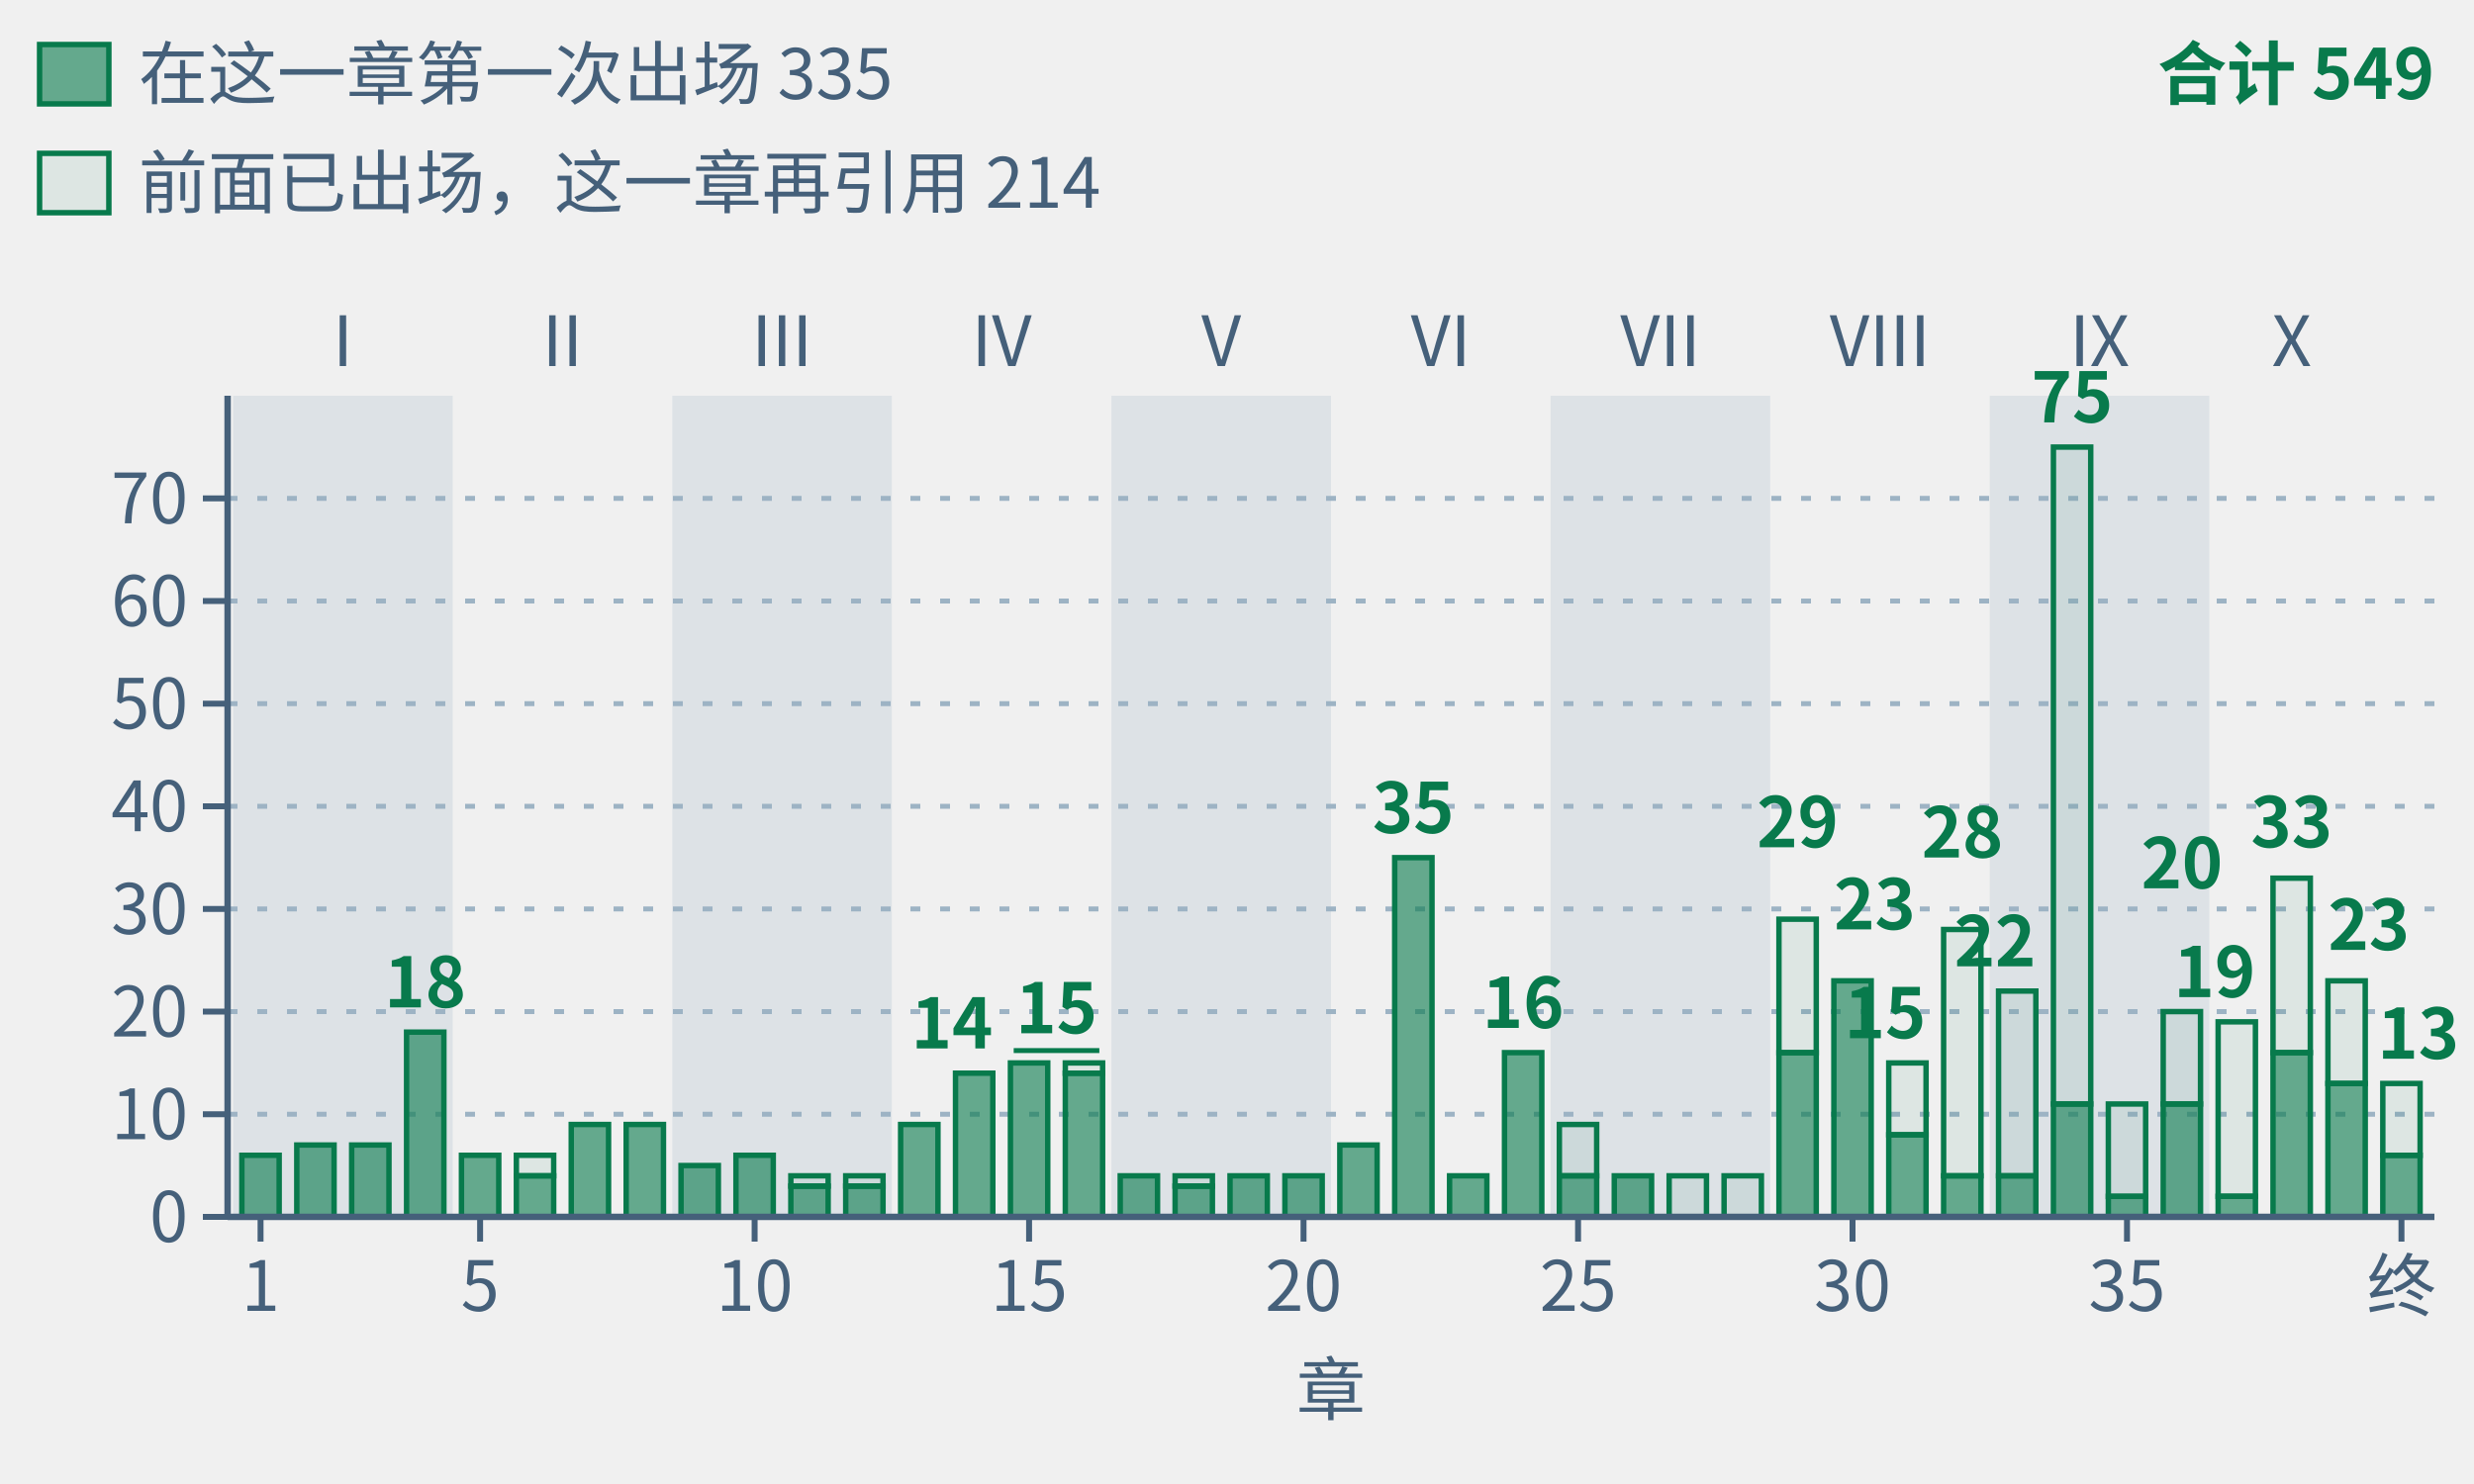
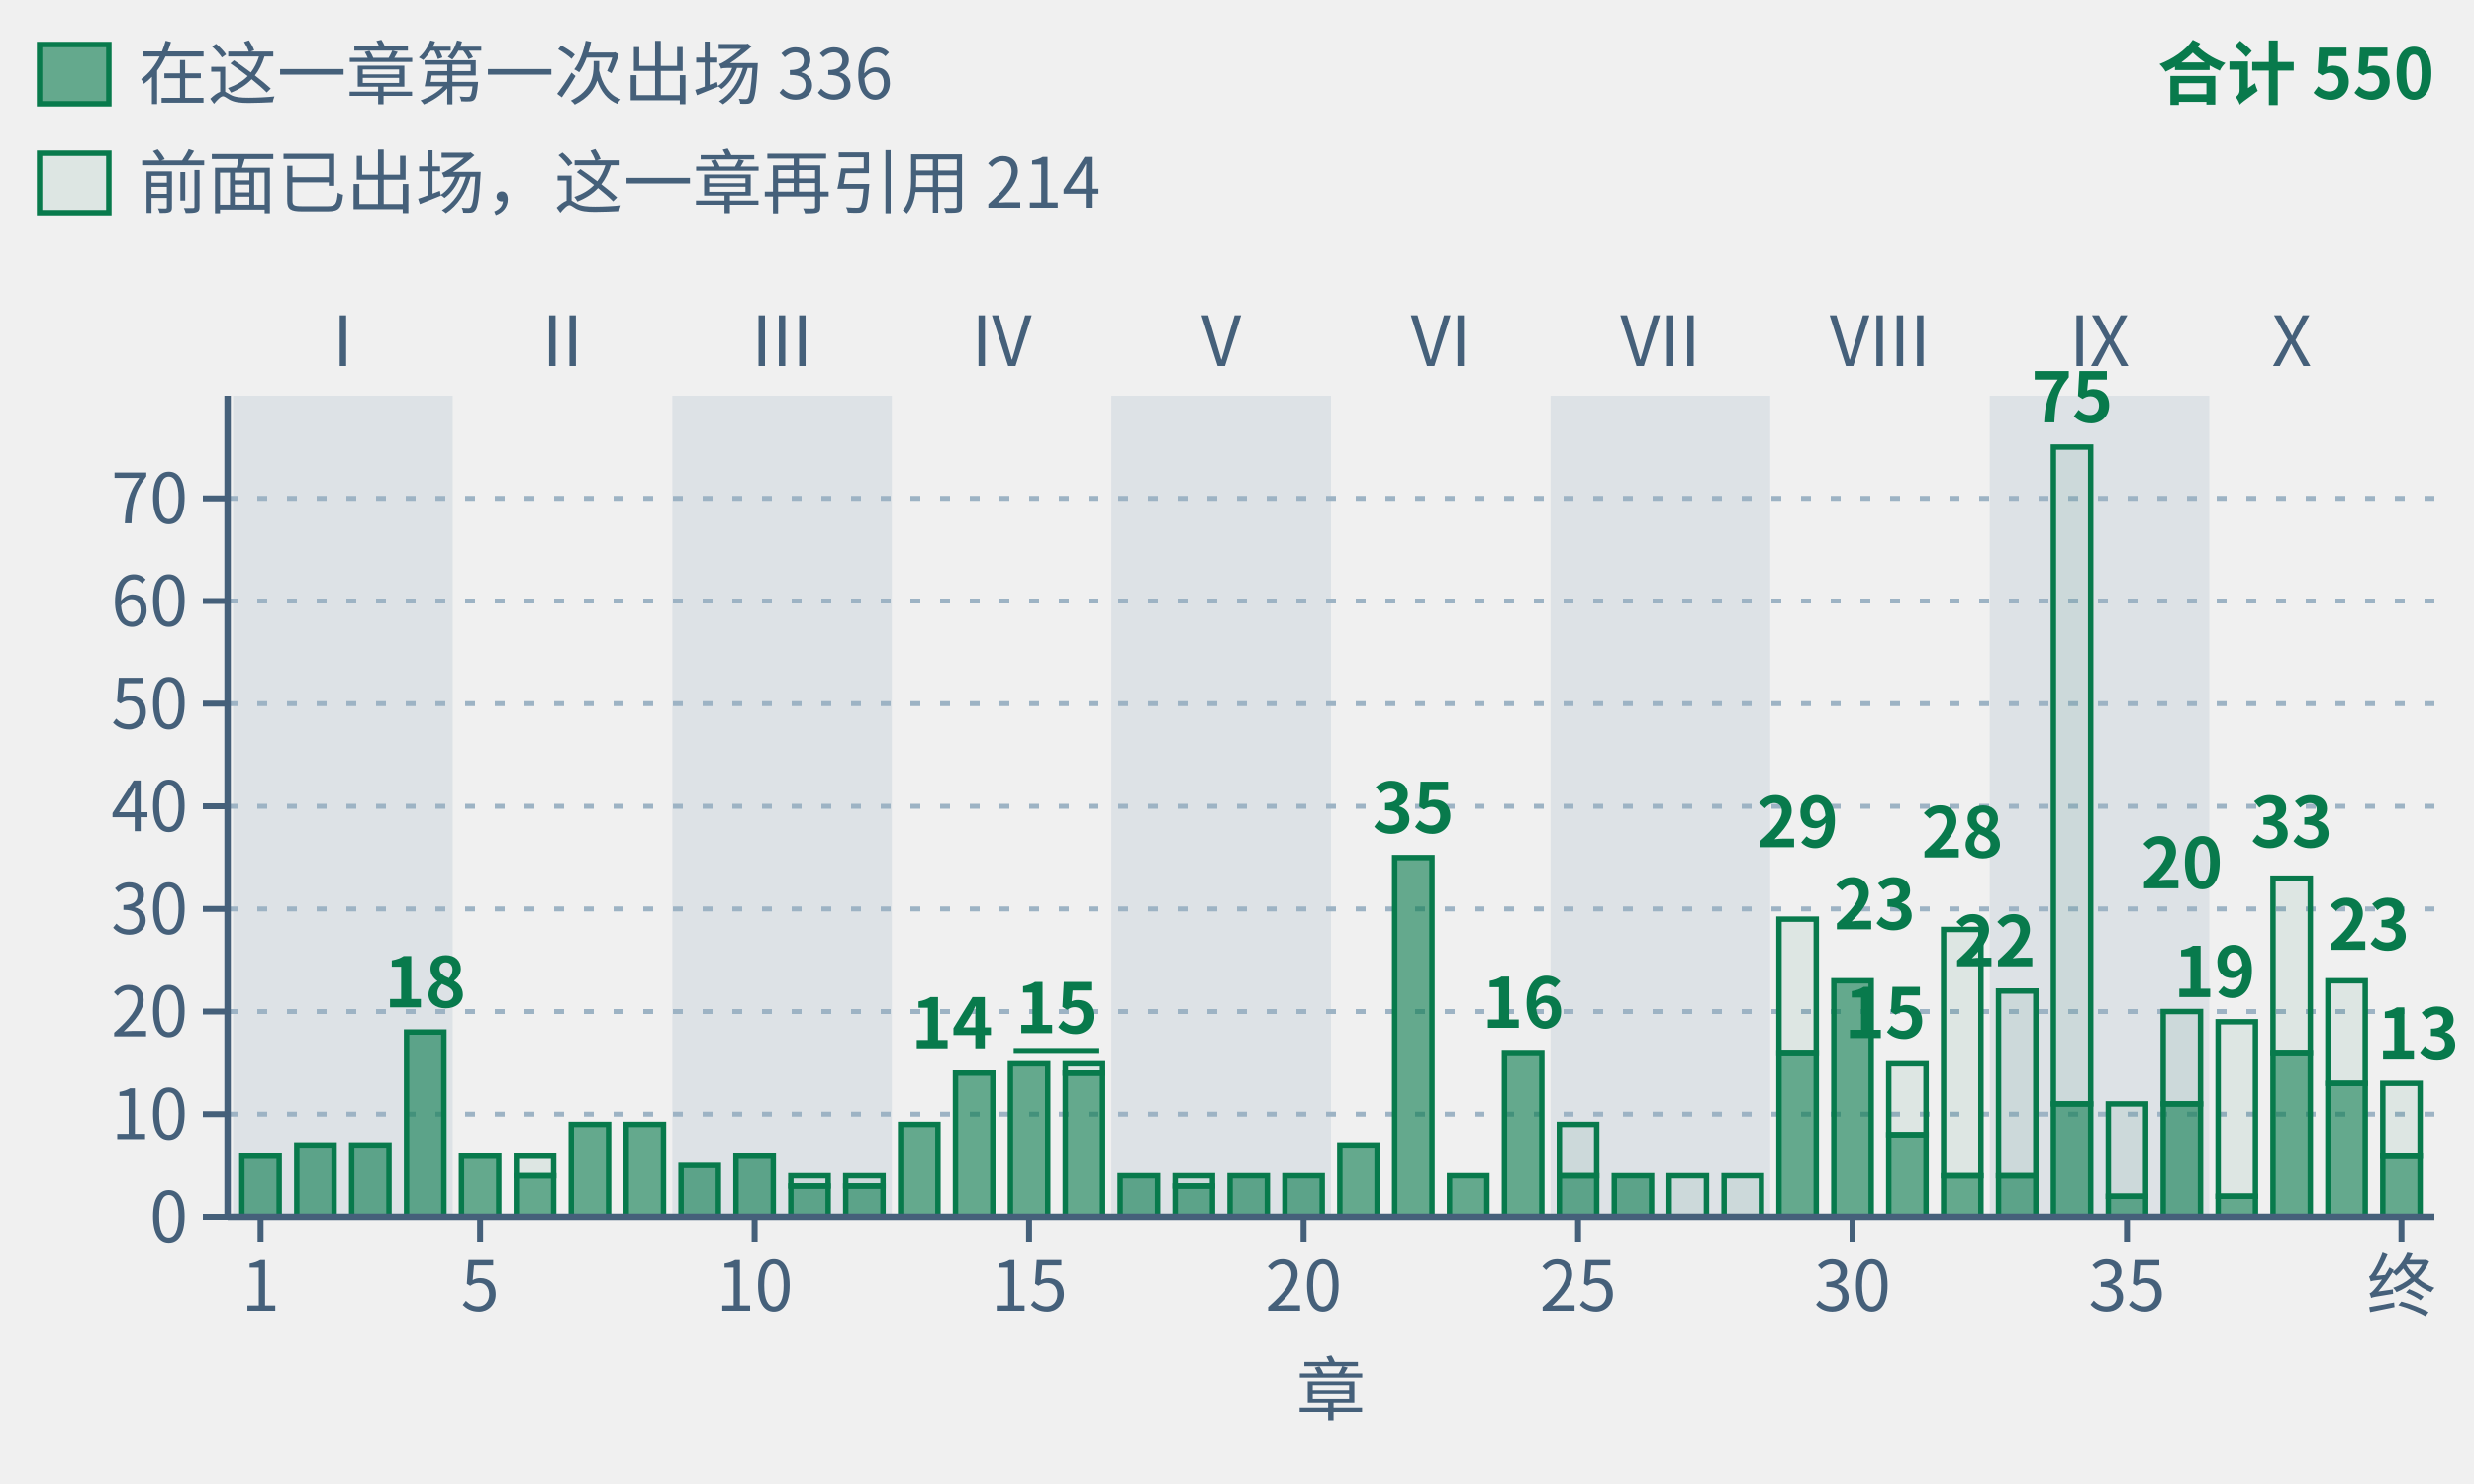
- <svg xmlns="http://www.w3.org/2000/svg" class="tr-fig" data-tr-fig="appc-theorems-by-chapter" data-lang="zh" viewBox="0 0 500 300" width="500" height="300" font-family="'Noto Sans SC', 'Noto Sans CJK SC', 'Source Sans 3', 'PingFang SC', 'Microsoft YaHei', system-ui, sans-serif" role="img" aria-label="按阅读顺序排列的 40 根绿色柱子，按部分组；各柱数该主章环境头引用的唯一冻结定理，子页面并入主章。合计 549 次，实心下段为本章首次出现的 335 条，空心上段为此前出现过的 214 条。跨主章复用重复计数。">
+ <svg xmlns="http://www.w3.org/2000/svg" class="tr-fig" data-tr-fig="appc-theorems-by-chapter" data-lang="zh" viewBox="0 0 500 300" width="500" height="300" font-family="'Noto Sans SC', 'Noto Sans CJK SC', 'Source Sans 3', 'PingFang SC', 'Microsoft YaHei', system-ui, sans-serif" role="img" aria-label="按阅读顺序排列的 40 根绿色柱子，按部分组；各柱数该主章环境头引用的唯一冻结定理，子页面并入主章。合计 550 次，实心下段为本章首次出现的 336 条，空心上段为此前出现过的 214 条。跨主章复用重复计数。">
  <style>.ts-ink{stroke:#0b1622}.tf-ink{fill:#0b1622}.ts-dim{stroke:#45607a}.tf-dim{fill:#45607a}.ts-faint{stroke:#9db3c4}.tf-faint{fill:#9db3c4}.ts-edge{stroke:#b9d0dd}.tf-edge{fill:#b9d0dd}.ts-hot{stroke:#5f9bb5}.tf-hot{fill:#5f9bb5}.ts-bg{stroke:#ffffff}.tf-bg{fill:#ffffff}.ts-panel{stroke:#eef5f9}.tf-panel{fill:#eef5f9}.ts-sheet{stroke:#f7fbfd}.tf-sheet{fill:#f7fbfd}.ts-cyan{stroke:#007c8a}.tf-cyan{fill:#007c8a}.ts-magenta{stroke:#b0128f}.tf-magenta{fill:#b0128f}.ts-amber{stroke:#946200}.tf-amber{fill:#946200}.ts-violet{stroke:#5a45c8}.tf-violet{fill:#5a45c8}.ts-ok{stroke:#087a4c}.tf-ok{fill:#087a4c}.ts-warn{stroke:#c21f3a}.tf-warn{fill:#c21f3a}.ts-blue{stroke:#1d5fd0}.tf-blue{fill:#1d5fd0}.ts-orange{stroke:#b85410}.tf-orange{fill:#b85410}.ts-sigma{stroke:#28405a}.tf-sigma{fill:#28405a}@media (prefers-color-scheme:dark){.ts-ink{stroke:#d4efff}.tf-ink{fill:#d4efff}.ts-dim{stroke:#6f8ea5}.tf-dim{fill:#6f8ea5}.ts-faint{stroke:#34506a}.tf-faint{fill:#34506a}.ts-edge{stroke:#143049}.tf-edge{fill:#143049}.ts-hot{stroke:#1f5d7c}.tf-hot{fill:#1f5d7c}.ts-bg{stroke:#03060c}.tf-bg{fill:#03060c}.ts-panel{stroke:#07101b}.tf-panel{fill:#07101b}.ts-sheet{stroke:#050c16}.tf-sheet{fill:#050c16}.ts-cyan{stroke:#19f0ff}.tf-cyan{fill:#19f0ff}.ts-magenta{stroke:#ff2fd0}.tf-magenta{fill:#ff2fd0}.ts-amber{stroke:#ffc83d}.tf-amber{fill:#ffc83d}.ts-violet{stroke:#9d8cff}.tf-violet{fill:#9d8cff}.ts-ok{stroke:#46ffb2}.tf-ok{fill:#46ffb2}.ts-warn{stroke:#ff5064}.tf-warn{fill:#ff5064}.ts-blue{stroke:#2a7bff}.tf-blue{fill:#2a7bff}.ts-orange{stroke:#ff8a3c}.tf-orange{fill:#ff8a3c}.ts-sigma{stroke:#cfe3ff}.tf-sigma{fill:#cfe3ff}}</style>
  <rect x="47.11" y="80" width="44.38" height="166" class="tf-faint" fill-opacity="0.22" />
  <text class="tf-dim" x="69.3" y="74" font-size="14" text-anchor="middle">I</text>
  <text class="tf-dim" x="113.68" y="74" font-size="14" text-anchor="middle">II</text>
  <rect x="135.87" y="80" width="44.38" height="166" class="tf-faint" fill-opacity="0.22" />
  <text class="tf-dim" x="158.05" y="74" font-size="14" text-anchor="middle">III</text>
  <text class="tf-dim" x="202.43" y="74" font-size="14" text-anchor="middle">IV</text>
  <rect x="224.62" y="80" width="44.38" height="166" class="tf-faint" fill-opacity="0.22" />
  <text class="tf-dim" x="246.81" y="74" font-size="14" text-anchor="middle">V</text>
  <text class="tf-dim" x="291.19" y="74" font-size="14" text-anchor="middle">VI</text>
  <rect x="313.38" y="80" width="44.38" height="166" class="tf-faint" fill-opacity="0.22" />
  <text class="tf-dim" x="335.57" y="74" font-size="14" text-anchor="middle">VII</text>
  <text class="tf-dim" x="379.95" y="74" font-size="14" text-anchor="middle">VIII</text>
  <rect x="402.13" y="80" width="44.38" height="166" class="tf-faint" fill-opacity="0.22" />
  <text class="tf-dim" x="424.32" y="74" font-size="14" text-anchor="middle">IX</text>
  <text class="tf-dim" x="463.15" y="74" font-size="14" text-anchor="middle">X</text>
  <line x1="46" y1="225.25" x2="492" y2="225.25" class="ts-faint" stroke-width="1" stroke-dasharray="2 4" fill="none" />
  <line x1="46" y1="204.5" x2="492" y2="204.5" class="ts-faint" stroke-width="1" stroke-dasharray="2 4" fill="none" />
  <line x1="46" y1="183.75" x2="492" y2="183.75" class="ts-faint" stroke-width="1" stroke-dasharray="2 4" fill="none" />
  <line x1="46" y1="163" x2="492" y2="163" class="ts-faint" stroke-width="1" stroke-dasharray="2 4" fill="none" />
  <line x1="46" y1="142.25" x2="492" y2="142.25" class="ts-faint" stroke-width="1" stroke-dasharray="2 4" fill="none" />
  <line x1="46" y1="121.5" x2="492" y2="121.5" class="ts-faint" stroke-width="1" stroke-dasharray="2 4" fill="none" />
  <line x1="46" y1="100.75" x2="492" y2="100.75" class="ts-faint" stroke-width="1" stroke-dasharray="2 4" fill="none" />
  <rect x="48.88" y="233.55" width="7.54" height="12.45" class="ts-ok tf-ok" stroke-width="1.1" fill-opacity="0.6" />
  <rect x="59.98" y="231.47" width="7.54" height="14.53" class="ts-ok tf-ok" stroke-width="1.1" fill-opacity="0.6" />
  <rect x="71.07" y="231.47" width="7.54" height="14.53" class="ts-ok tf-ok" stroke-width="1.1" fill-opacity="0.6" />
  <rect x="82.17" y="208.65" width="7.54" height="37.35" class="ts-ok tf-ok" stroke-width="1.1" fill-opacity="0.6" />
  <rect x="93.26" y="233.55" width="7.54" height="12.45" class="ts-ok tf-ok" stroke-width="1.1" fill-opacity="0.6" />
  <rect x="104.36" y="233.55" width="7.54" height="4.15" class="ts-ok tf-ok" stroke-width="1.1" fill-opacity="0.08" />
  <rect x="104.36" y="237.7" width="7.54" height="8.3" class="ts-ok tf-ok" stroke-width="1.1" fill-opacity="0.6" />
  <rect x="115.45" y="227.32" width="7.54" height="18.68" class="ts-ok tf-ok" stroke-width="1.1" fill-opacity="0.6" />
  <rect x="126.55" y="227.32" width="7.54" height="18.68" class="ts-ok tf-ok" stroke-width="1.1" fill-opacity="0.6" />
  <rect x="137.64" y="235.62" width="7.54" height="10.38" class="ts-ok tf-ok" stroke-width="1.1" fill-opacity="0.6" />
  <rect x="148.74" y="233.55" width="7.54" height="12.45" class="ts-ok tf-ok" stroke-width="1.1" fill-opacity="0.6" />
  <rect x="159.83" y="237.7" width="7.54" height="2.08" class="ts-ok tf-ok" stroke-width="1.1" fill-opacity="0.08" />
  <rect x="159.83" y="239.78" width="7.54" height="6.22" class="ts-ok tf-ok" stroke-width="1.1" fill-opacity="0.6" />
  <rect x="170.92" y="237.7" width="7.54" height="2.08" class="ts-ok tf-ok" stroke-width="1.1" fill-opacity="0.08" />
  <rect x="170.92" y="239.78" width="7.54" height="6.22" class="ts-ok tf-ok" stroke-width="1.1" fill-opacity="0.6" />
  <rect x="182.02" y="227.32" width="7.54" height="18.68" class="ts-ok tf-ok" stroke-width="1.1" fill-opacity="0.6" />
  <rect x="193.11" y="216.95" width="7.54" height="29.05" class="ts-ok tf-ok" stroke-width="1.1" fill-opacity="0.6" />
  <rect x="204.21" y="214.88" width="7.54" height="31.12" class="ts-ok tf-ok" stroke-width="1.1" fill-opacity="0.6" />
  <rect x="215.3" y="214.88" width="7.54" height="2.08" class="ts-ok tf-ok" stroke-width="1.1" fill-opacity="0.08" />
  <rect x="215.3" y="216.95" width="7.54" height="29.05" class="ts-ok tf-ok" stroke-width="1.1" fill-opacity="0.6" />
  <rect x="226.4" y="237.7" width="7.54" height="8.3" class="ts-ok tf-ok" stroke-width="1.1" fill-opacity="0.6" />
  <rect x="237.49" y="237.7" width="7.54" height="2.08" class="ts-ok tf-ok" stroke-width="1.1" fill-opacity="0.08" />
  <rect x="237.49" y="239.78" width="7.54" height="6.22" class="ts-ok tf-ok" stroke-width="1.1" fill-opacity="0.6" />
  <rect x="248.59" y="237.7" width="7.54" height="8.3" class="ts-ok tf-ok" stroke-width="1.1" fill-opacity="0.6" />
  <rect x="259.68" y="237.7" width="7.54" height="8.3" class="ts-ok tf-ok" stroke-width="1.1" fill-opacity="0.6" />
  <rect x="270.78" y="231.47" width="7.54" height="14.53" class="ts-ok tf-ok" stroke-width="1.1" fill-opacity="0.6" />
  <rect x="281.87" y="173.38" width="7.54" height="72.62" class="ts-ok tf-ok" stroke-width="1.1" fill-opacity="0.6" />
  <rect x="292.96" y="237.7" width="7.54" height="8.3" class="ts-ok tf-ok" stroke-width="1.1" fill-opacity="0.6" />
  <rect x="304.06" y="212.8" width="7.54" height="33.2" class="ts-ok tf-ok" stroke-width="1.1" fill-opacity="0.6" />
  <rect x="315.15" y="227.32" width="7.54" height="10.38" class="ts-ok tf-ok" stroke-width="1.1" fill-opacity="0.08" />
  <rect x="315.15" y="237.7" width="7.54" height="8.3" class="ts-ok tf-ok" stroke-width="1.1" fill-opacity="0.6" />
  <rect x="326.25" y="237.7" width="7.54" height="8.3" class="ts-ok tf-ok" stroke-width="1.1" fill-opacity="0.6" />
  <rect x="337.34" y="237.7" width="7.54" height="8.3" class="ts-ok tf-ok" stroke-width="1.1" fill-opacity="0.08" />
  <rect x="348.44" y="237.7" width="7.54" height="8.3" class="ts-ok tf-ok" stroke-width="1.1" fill-opacity="0.08" />
  <rect x="359.53" y="185.82" width="7.54" height="26.98" class="ts-ok tf-ok" stroke-width="1.1" fill-opacity="0.08" />
  <rect x="359.53" y="212.8" width="7.54" height="33.2" class="ts-ok tf-ok" stroke-width="1.1" fill-opacity="0.6" />
  <rect x="370.63" y="198.28" width="7.54" height="47.73" class="ts-ok tf-ok" stroke-width="1.1" fill-opacity="0.6" />
  <rect x="381.72" y="214.88" width="7.54" height="14.53" class="ts-ok tf-ok" stroke-width="1.1" fill-opacity="0.08" />
  <rect x="381.72" y="229.4" width="7.54" height="16.6" class="ts-ok tf-ok" stroke-width="1.1" fill-opacity="0.6" />
  <rect x="392.81" y="187.9" width="7.54" height="49.8" class="ts-ok tf-ok" stroke-width="1.1" fill-opacity="0.08" />
  <rect x="392.81" y="237.7" width="7.54" height="8.3" class="ts-ok tf-ok" stroke-width="1.1" fill-opacity="0.6" />
  <rect x="403.91" y="200.35" width="7.54" height="37.35" class="ts-ok tf-ok" stroke-width="1.1" fill-opacity="0.08" />
  <rect x="403.91" y="237.7" width="7.54" height="8.3" class="ts-ok tf-ok" stroke-width="1.1" fill-opacity="0.6" />
  <rect x="415" y="90.38" width="7.54" height="132.8" class="ts-ok tf-ok" stroke-width="1.1" fill-opacity="0.08" />
  <rect x="415" y="223.18" width="7.54" height="22.82" class="ts-ok tf-ok" stroke-width="1.1" fill-opacity="0.6" />
  <rect x="426.1" y="223.18" width="7.54" height="18.68" class="ts-ok tf-ok" stroke-width="1.1" fill-opacity="0.08" />
  <rect x="426.1" y="241.85" width="7.54" height="4.15" class="ts-ok tf-ok" stroke-width="1.1" fill-opacity="0.6" />
  <rect x="437.19" y="204.5" width="7.54" height="18.68" class="ts-ok tf-ok" stroke-width="1.1" fill-opacity="0.08" />
  <rect x="437.19" y="223.18" width="7.54" height="22.82" class="ts-ok tf-ok" stroke-width="1.1" fill-opacity="0.6" />
  <rect x="448.29" y="206.57" width="7.54" height="35.27" class="ts-ok tf-ok" stroke-width="1.1" fill-opacity="0.08" />
  <rect x="448.29" y="241.85" width="7.54" height="4.15" class="ts-ok tf-ok" stroke-width="1.1" fill-opacity="0.6" />
  <rect x="459.38" y="177.53" width="7.54" height="35.27" class="ts-ok tf-ok" stroke-width="1.1" fill-opacity="0.08" />
  <rect x="459.38" y="212.8" width="7.54" height="33.2" class="ts-ok tf-ok" stroke-width="1.1" fill-opacity="0.6" />
  <rect x="470.48" y="198.28" width="7.54" height="20.75" class="ts-ok tf-ok" stroke-width="1.1" fill-opacity="0.08" />
  <rect x="470.48" y="219.03" width="7.54" height="26.98" class="ts-ok tf-ok" stroke-width="1.1" fill-opacity="0.6" />
  <rect x="481.57" y="219.03" width="7.54" height="14.53" class="ts-ok tf-ok" stroke-width="1.1" fill-opacity="0.08" />
  <rect x="481.57" y="233.55" width="7.54" height="12.45" class="ts-ok tf-ok" stroke-width="1.1" fill-opacity="0.6" />
  <text class="tf-ok" x="85.94" y="203.65" font-size="14" text-anchor="middle" font-weight="600">18</text>
  <text class="tf-ok" x="200.66" y="211.95" font-size="14" text-anchor="end" font-weight="600">14</text>
  <line x1="204.87" y1="212.38" x2="222.18" y2="212.38" class="ts-ok" stroke-width="1" fill="none" />
  <text class="tf-ok" x="213.53" y="208.88" font-size="14" text-anchor="middle" font-weight="600">15</text>
  <text class="tf-ok" x="285.64" y="168.38" font-size="14" text-anchor="middle" font-weight="600">35</text>
  <text class="tf-ok" x="307.83" y="207.8" font-size="14" text-anchor="middle" font-weight="600">16</text>
  <text class="tf-ok" x="363.3" y="171.28" font-size="14" text-anchor="middle" font-weight="600">29</text>
  <text class="tf-ok" x="370.63" y="187.88" font-size="14" font-weight="600">23</text>
  <text class="tf-ok" x="389.26" y="209.88" font-size="14" text-anchor="end" font-weight="600">15</text>
  <text class="tf-ok" x="396.59" y="173.35" font-size="14" text-anchor="middle" font-weight="600">28</text>
  <text class="tf-ok" x="411.45" y="195.35" font-size="14" text-anchor="end" font-weight="600">22</text>
  <text class="tf-ok" x="418.78" y="85.38" font-size="14" text-anchor="middle" font-weight="600">75</text>
  <text class="tf-ok" x="440.97" y="179.57" font-size="14" text-anchor="middle" font-weight="600">20</text>
  <text class="tf-ok" x="455.83" y="201.57" font-size="14" text-anchor="end" font-weight="600">19</text>
  <text class="tf-ok" x="463.15" y="171.28" font-size="14" text-anchor="middle" font-weight="600">33</text>
  <text class="tf-ok" x="470.48" y="192.03" font-size="14" font-weight="600">23</text>
  <text class="tf-ok" x="497" y="214.03" font-size="14" text-anchor="end" font-weight="600">13</text>
  <line x1="46" y1="246" x2="492" y2="246" class="ts-dim" stroke-width="1.3" fill="none" />
  <line x1="52.66" y1="246" x2="52.66" y2="251" class="ts-dim" stroke-width="1.2" fill="none" />
  <text class="tf-dim" x="52.66" y="265" font-size="14" text-anchor="middle">1</text>
  <line x1="97.03" y1="246" x2="97.03" y2="251" class="ts-dim" stroke-width="1.2" fill="none" />
  <text class="tf-dim" x="97.03" y="265" font-size="14" text-anchor="middle">5</text>
  <line x1="152.51" y1="246" x2="152.51" y2="251" class="ts-dim" stroke-width="1.2" fill="none" />
  <text class="tf-dim" x="152.51" y="265" font-size="14" text-anchor="middle">10</text>
  <line x1="207.98" y1="246" x2="207.98" y2="251" class="ts-dim" stroke-width="1.2" fill="none" />
  <text class="tf-dim" x="207.98" y="265" font-size="14" text-anchor="middle">15</text>
  <line x1="263.45" y1="246" x2="263.45" y2="251" class="ts-dim" stroke-width="1.2" fill="none" />
  <text class="tf-dim" x="263.45" y="265" font-size="14" text-anchor="middle">20</text>
  <line x1="318.93" y1="246" x2="318.93" y2="251" class="ts-dim" stroke-width="1.2" fill="none" />
  <text class="tf-dim" x="318.93" y="265" font-size="14" text-anchor="middle">25</text>
  <line x1="374.4" y1="246" x2="374.4" y2="251" class="ts-dim" stroke-width="1.2" fill="none" />
  <text class="tf-dim" x="374.4" y="265" font-size="14" text-anchor="middle">30</text>
  <line x1="429.87" y1="246" x2="429.87" y2="251" class="ts-dim" stroke-width="1.2" fill="none" />
  <text class="tf-dim" x="429.87" y="265" font-size="14" text-anchor="middle">35</text>
  <line x1="485.34" y1="246" x2="485.34" y2="251" class="ts-dim" stroke-width="1.2" fill="none" />
  <text class="tf-dim" x="485.34" y="265" font-size="14" text-anchor="middle">终</text>
  <text class="tf-dim" x="269" y="286" font-size="14" text-anchor="middle">章</text>
  <line x1="46" y1="80" x2="46" y2="246" class="ts-dim" stroke-width="1.3" fill="none" />
  <line x1="41" y1="246" x2="46" y2="246" class="ts-dim" stroke-width="1.2" fill="none" />
  <text class="tf-dim" x="38" y="251.04" font-size="14" text-anchor="end">0</text>
  <line x1="41" y1="225.25" x2="46" y2="225.25" class="ts-dim" stroke-width="1.2" fill="none" />
  <text class="tf-dim" x="38" y="230.29" font-size="14" text-anchor="end">10</text>
  <line x1="41" y1="204.5" x2="46" y2="204.5" class="ts-dim" stroke-width="1.2" fill="none" />
  <text class="tf-dim" x="38" y="209.54" font-size="14" text-anchor="end">20</text>
  <line x1="41" y1="183.75" x2="46" y2="183.75" class="ts-dim" stroke-width="1.2" fill="none" />
  <text class="tf-dim" x="38" y="188.79" font-size="14" text-anchor="end">30</text>
  <line x1="41" y1="163" x2="46" y2="163" class="ts-dim" stroke-width="1.2" fill="none" />
  <text class="tf-dim" x="38" y="168.04" font-size="14" text-anchor="end">40</text>
  <line x1="41" y1="142.25" x2="46" y2="142.25" class="ts-dim" stroke-width="1.2" fill="none" />
  <text class="tf-dim" x="38" y="147.29" font-size="14" text-anchor="end">50</text>
  <line x1="41" y1="121.5" x2="46" y2="121.5" class="ts-dim" stroke-width="1.2" fill="none" />
  <text class="tf-dim" x="38" y="126.54" font-size="14" text-anchor="end">60</text>
  <line x1="41" y1="100.75" x2="46" y2="100.75" class="ts-dim" stroke-width="1.2" fill="none" />
  <text class="tf-dim" x="38" y="105.79" font-size="14" text-anchor="end">70</text>
  <rect x="8" y="9" width="14" height="12" class="ts-ok tf-ok" stroke-width="1.1" fill-opacity="0.6" />
-   <text class="tf-dim" x="28" y="20" font-size="14">在这一章第一次出场 335</text>
+   <text class="tf-dim" x="28" y="20" font-size="14">在这一章第一次出场 336</text>
  <rect x="8" y="31" width="14" height="12" class="ts-ok tf-ok" stroke-width="1.1" fill-opacity="0.08" />
  <text class="tf-dim" x="28" y="42" font-size="14">前面已出场，这一章再引用 214</text>
-   <text class="tf-ok" x="492" y="20" font-size="14" text-anchor="end" font-weight="600">合计 549</text>
+   <text class="tf-ok" x="492" y="20" font-size="14" text-anchor="end" font-weight="600">合计 550</text>
</svg>
